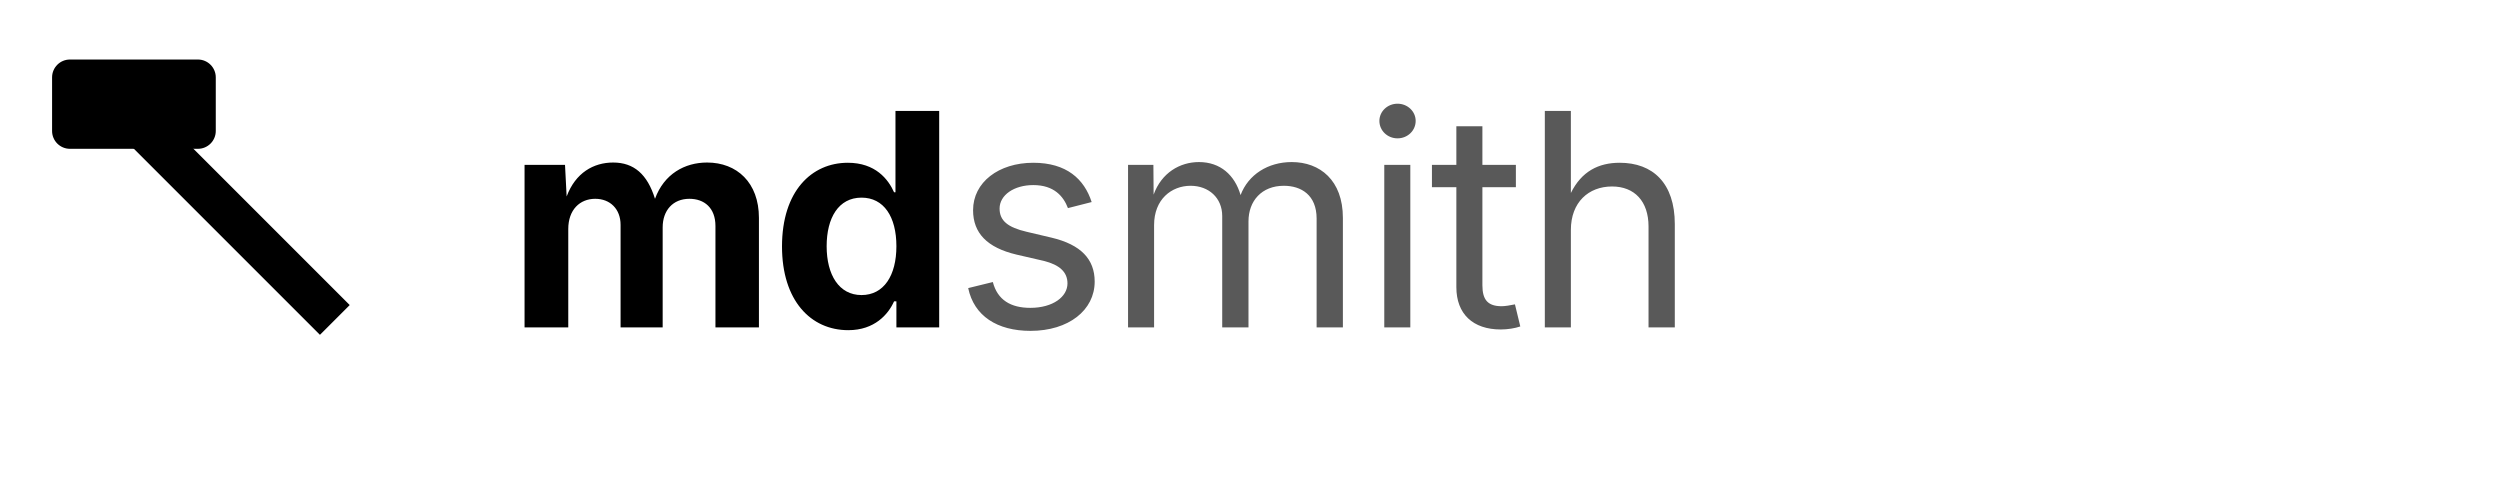
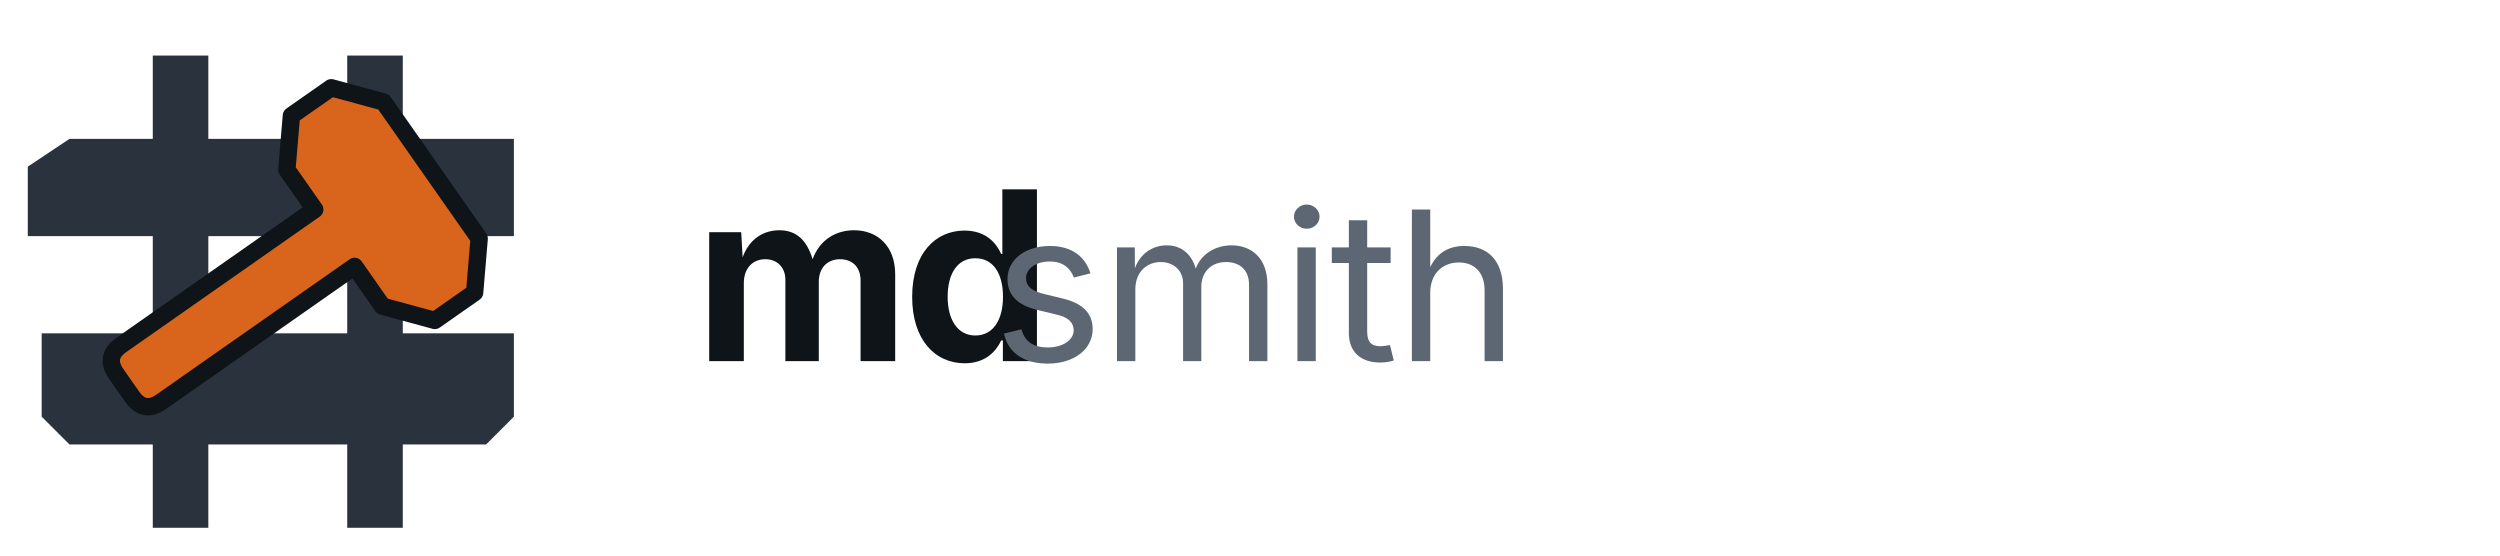
- <svg xmlns="http://www.w3.org/2000/svg" viewBox="0 0 168 32" role="img" aria-label="mdsmith">
-   <g fill="currentColor">
-     <path d="M8.5 12.5l13 13 2-2-13-13z" transform="translate(0 -3)" />
-     <rect x="3.5" y="4" width="11" height="6" rx="1.2" />
+ <svg xmlns="http://www.w3.org/2000/svg" viewBox="0 0 360 80" role="img" aria-label="mdsmith">
+   <g fill="#2A323D">
+     <path d="M4 24 L10 20 L74 20 L74 34 L4 34 Z" />
+     <path d="M6 48 L74 48 L74 60 L70 64 L10 64 L6 60 Z" />
+     <rect x="22" y="8" width="8" height="68" />
+     <rect x="50" y="8" width="8" height="68" />
  </g>
-   <g font-family="ui-sans-serif, -apple-system, BlinkMacSystemFont, 'Segoe UI', sans-serif" font-size="20" fill="currentColor">
-     <text x="34" y="22" font-weight="700" letter-spacing="-0.5">md</text>
-     <text x="64" y="22" font-weight="400" letter-spacing="-0.3" opacity="0.65">smith</text>
+   <g transform="rotate(55 40 40)">
+     <path fill="#D9651D" stroke="#0F1419" stroke-width="2.5" stroke-linejoin="round" d="M 28 13 L 52 13 L 58 18 L 58 25 L 52 30 L 45 30 L 45 64 Q 45 67 42 67 L 38 67 Q 35 67 35 64 L 35 30 L 28 30 L 22 25 L 22 18 Z" />
+   </g>
+   <g font-family="'IBM Plex Sans', ui-sans-serif, -apple-system, BlinkMacSystemFont, 'Segoe UI', sans-serif" font-size="34" letter-spacing="-0.03em">
+     <text x="100" y="52" font-weight="700" fill="#0F1419">md</text>
+     <text x="143" y="52" font-weight="400" fill="#5C6773" letter-spacing="-0.01em" font-size="30">smith</text>
  </g>
</svg>
